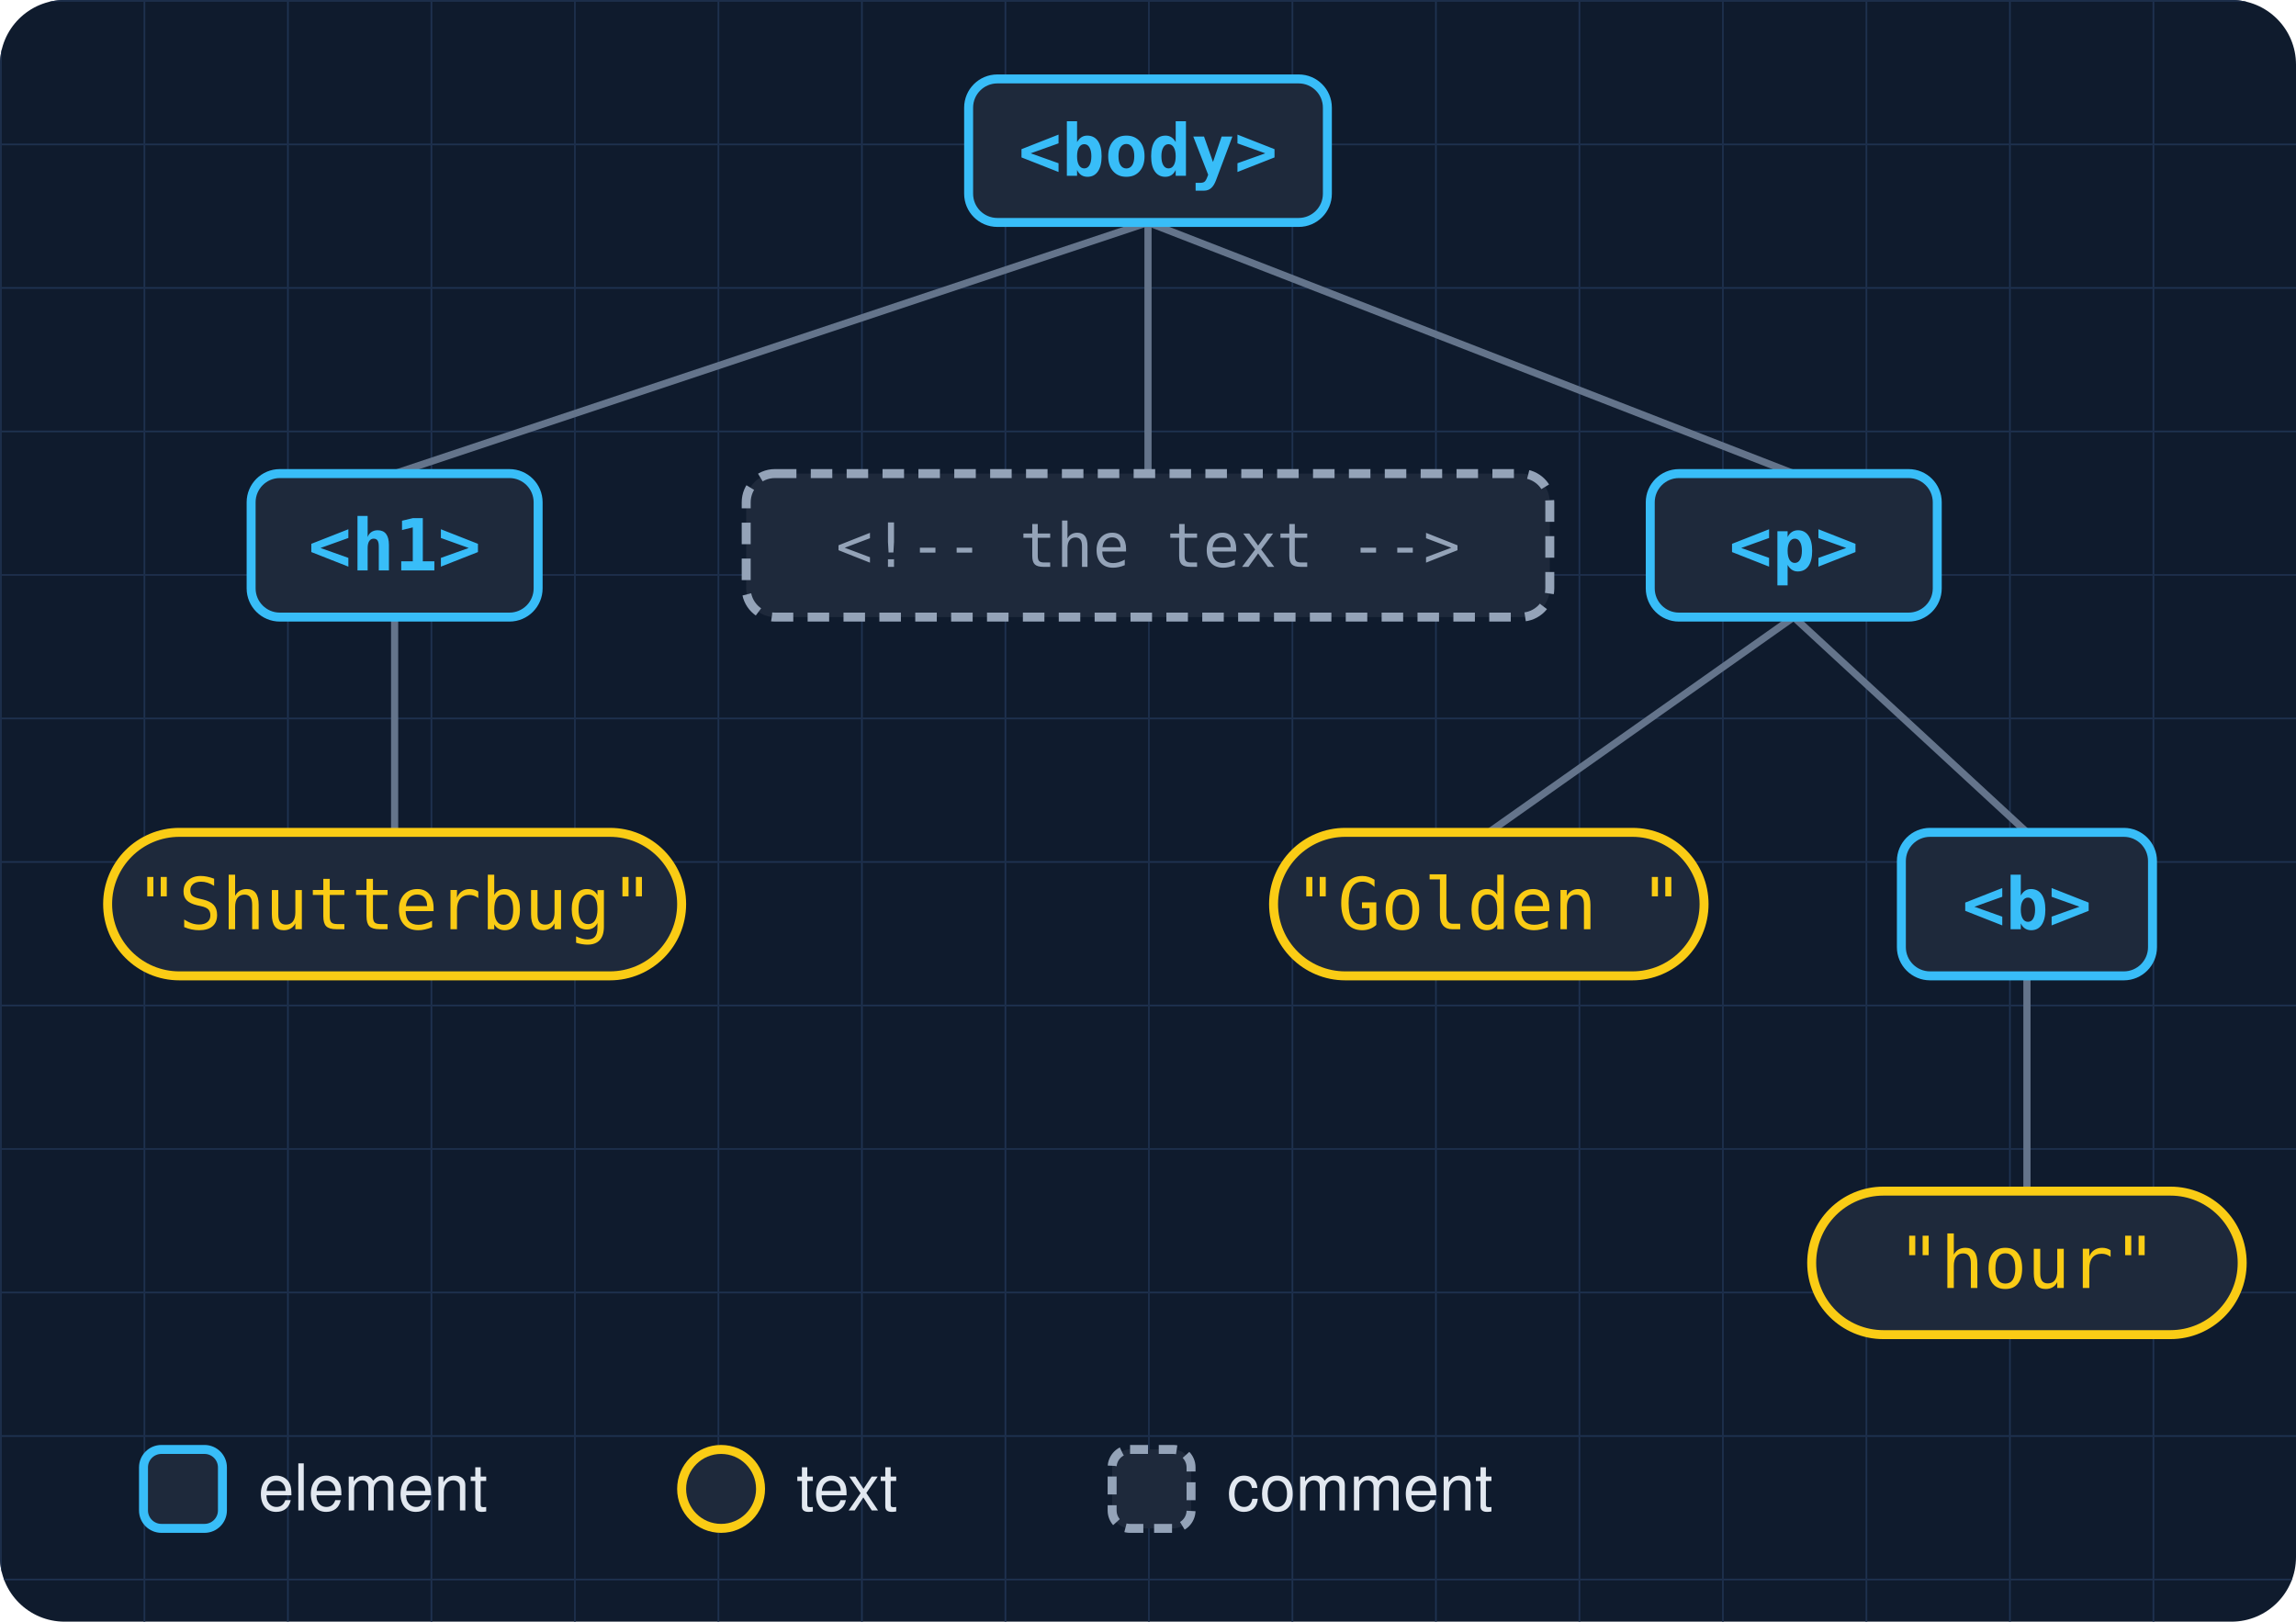
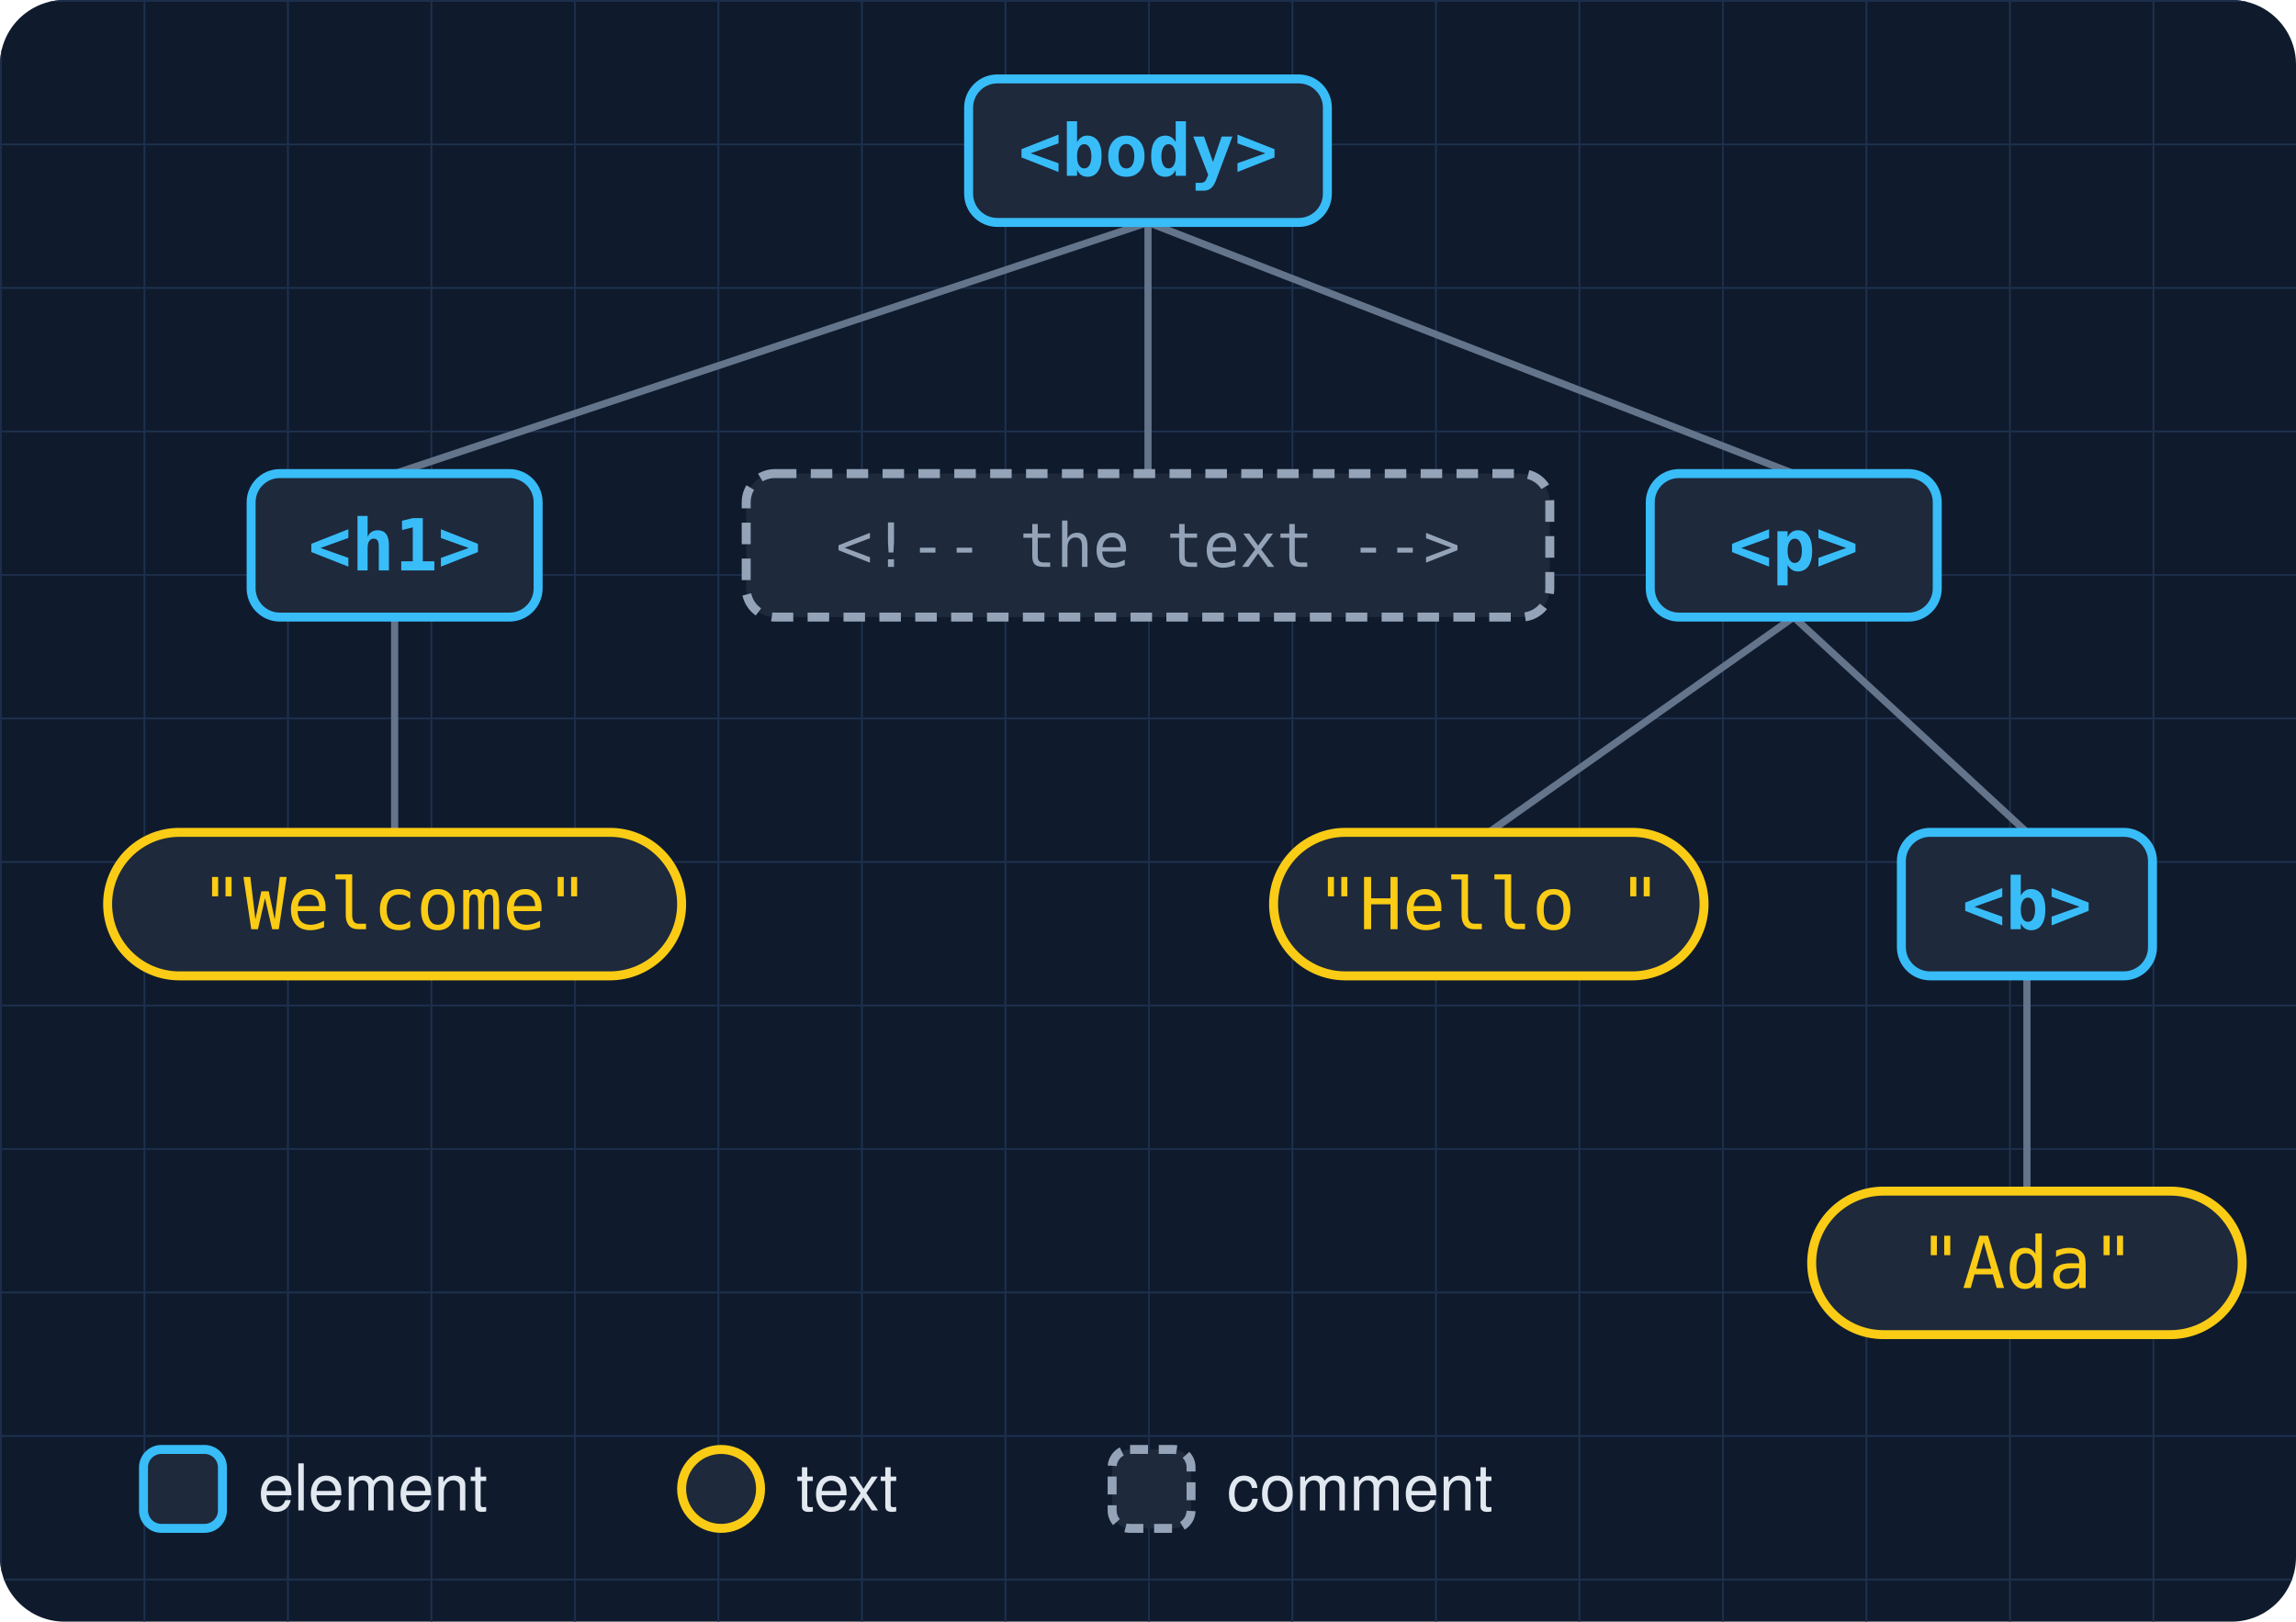
<svg xmlns="http://www.w3.org/2000/svg" viewBox="0 0 640 452" font-family="-apple-system, 'Segoe UI', Helvetica, Arial, sans-serif">
  <defs>
    <pattern id="grid" width="40" height="40" patternUnits="userSpaceOnUse">
      <path d="M40 0 H0 V40" fill="none" stroke="#1c2e4a" stroke-width="1" />
    </pattern>
  </defs>
  <rect width="640" height="452" rx="18" fill="#0f1b2d" />
  <rect width="640" height="452" rx="18" fill="url(#grid)" />
  <g stroke="#64748b" stroke-width="2" fill="none">
    <path d="M320 62 L110 132" />
    <path d="M320 62 L320 132" />
    <path d="M320 62 L500 132" />
    <path d="M110 172 L110 232" />
    <path d="M500 172 L415 232" />
    <path d="M500 172 L565 232" />
    <path d="M565 272 L565 332" />
  </g>
  <g fill="#1e293b" stroke="#38bdf8" stroke-width="2.5">
    <rect x="270" y="22" width="100" height="40" rx="8" />
    <rect x="70" y="132" width="80" height="40" rx="8" />
    <rect x="460" y="132" width="80" height="40" rx="8" />
    <rect x="530" y="232" width="70" height="40" rx="8" />
  </g>
  <g font-family="ui-monospace, 'SF Mono', Menlo, Consolas, monospace" font-size="20" font-weight="bold" fill="#38bdf8" text-anchor="middle">
    <text x="320" y="49">&lt;body&gt;</text>
    <text x="110" y="159">&lt;h1&gt;</text>
    <text x="500" y="159">&lt;p&gt;</text>
    <text x="565" y="259">&lt;b&gt;</text>
  </g>
  <g fill="#1e293b" stroke="#facc15" stroke-width="2.5">
    <rect x="30" y="232" width="160" height="40" rx="20" />
    <rect x="355" y="232" width="120" height="40" rx="20" />
    <rect x="505" y="332" width="120" height="40" rx="20" />
  </g>
  <g font-family="ui-monospace, 'SF Mono', Menlo, Consolas, monospace" font-size="20" fill="#facc15" text-anchor="middle" style="white-space: pre">
-     <text x="110" y="259">"Shutterbug"</text>
-     <text x="415" y="259">"Golden "</text>
-     <text x="565" y="359">"hour"</text>
+     <text x="110" y="259">"Welcome"</text>
+     <text x="415" y="259">"Hello "</text>
+     <text x="565" y="359">"Ada"</text>
  </g>
  <rect x="208" y="132" width="224" height="40" rx="8" fill="#1e293b" stroke="#94a3b8" stroke-width="2.5" stroke-dasharray="6 4" />
  <text x="320" y="158" font-family="ui-monospace, 'SF Mono', Menlo, Consolas, monospace" font-size="17" fill="#94a3b8" text-anchor="middle">&lt;!-- the text --&gt;</text>
  <g font-size="18" fill="#e2e8f0">
    <rect x="40" y="404" width="22" height="22" rx="5" fill="#1e293b" stroke="#38bdf8" stroke-width="2.5" />
    <text x="72" y="421">element</text>
    <rect x="190" y="404" width="22" height="22" rx="11" fill="#1e293b" stroke="#facc15" stroke-width="2.5" />
    <text x="222" y="421">text</text>
    <rect x="310" y="404" width="22" height="22" rx="5" fill="#1e293b" stroke="#94a3b8" stroke-width="2.5" stroke-dasharray="5 3" />
    <text x="342" y="421">comment</text>
  </g>
</svg>
